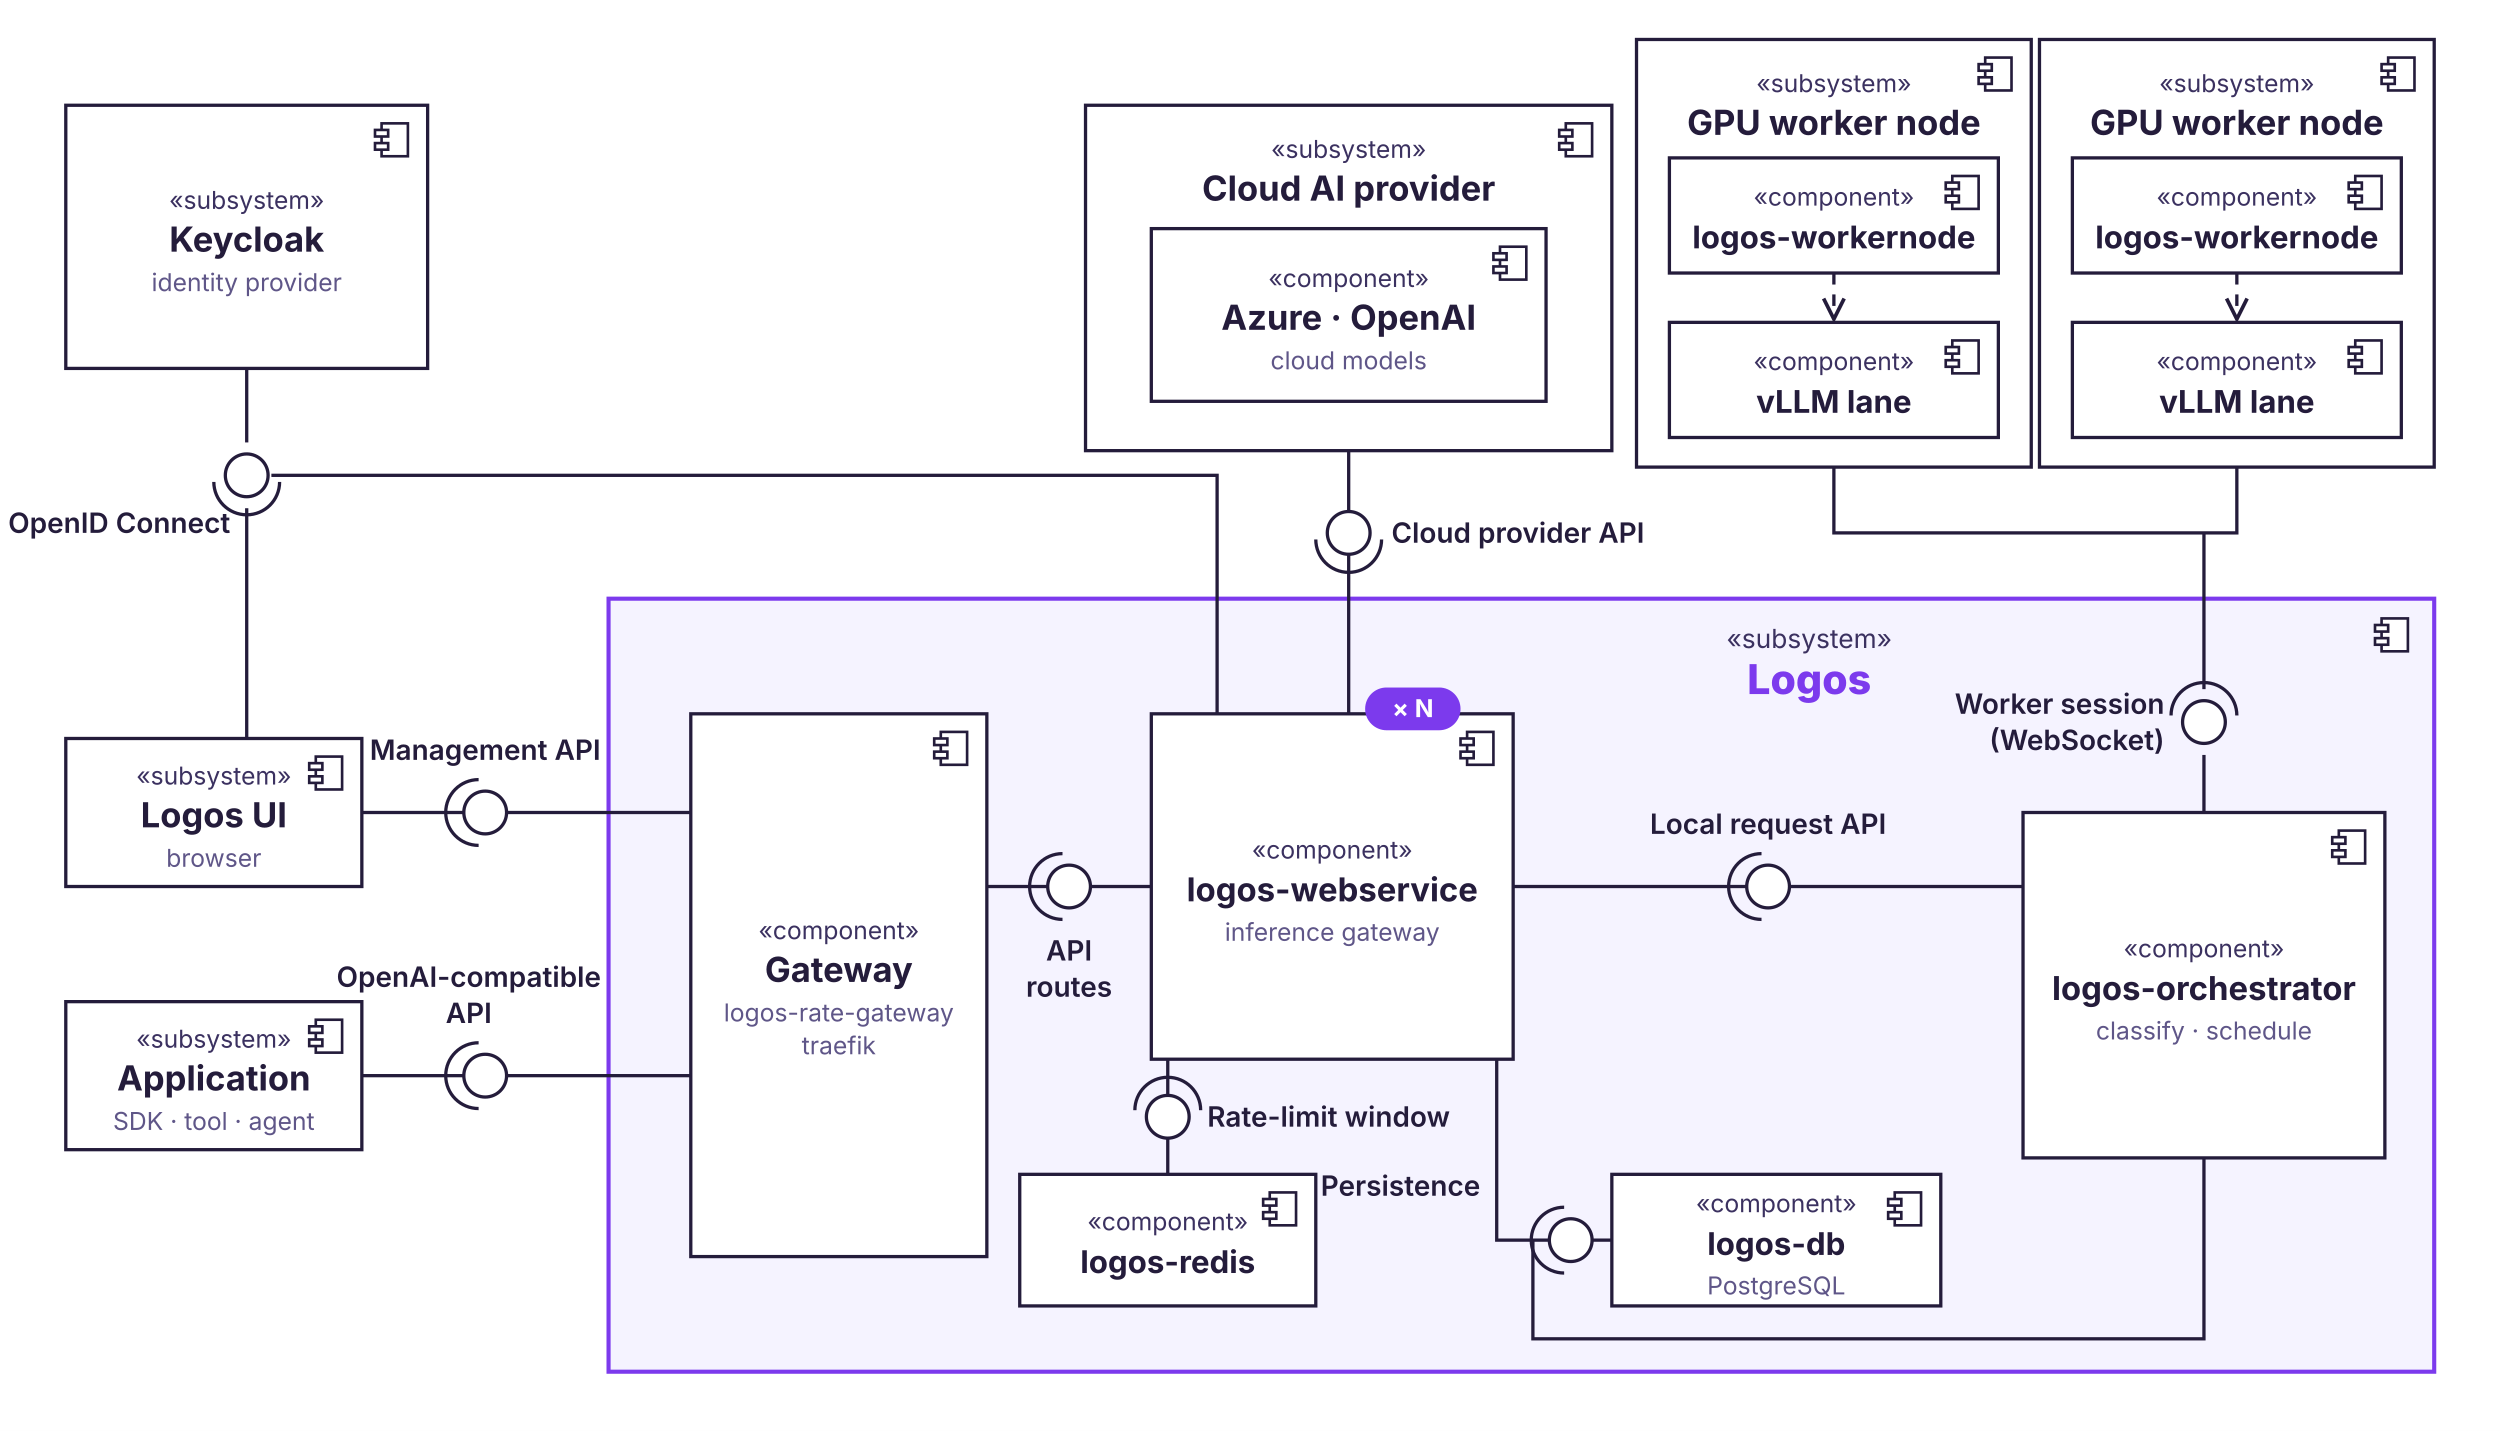
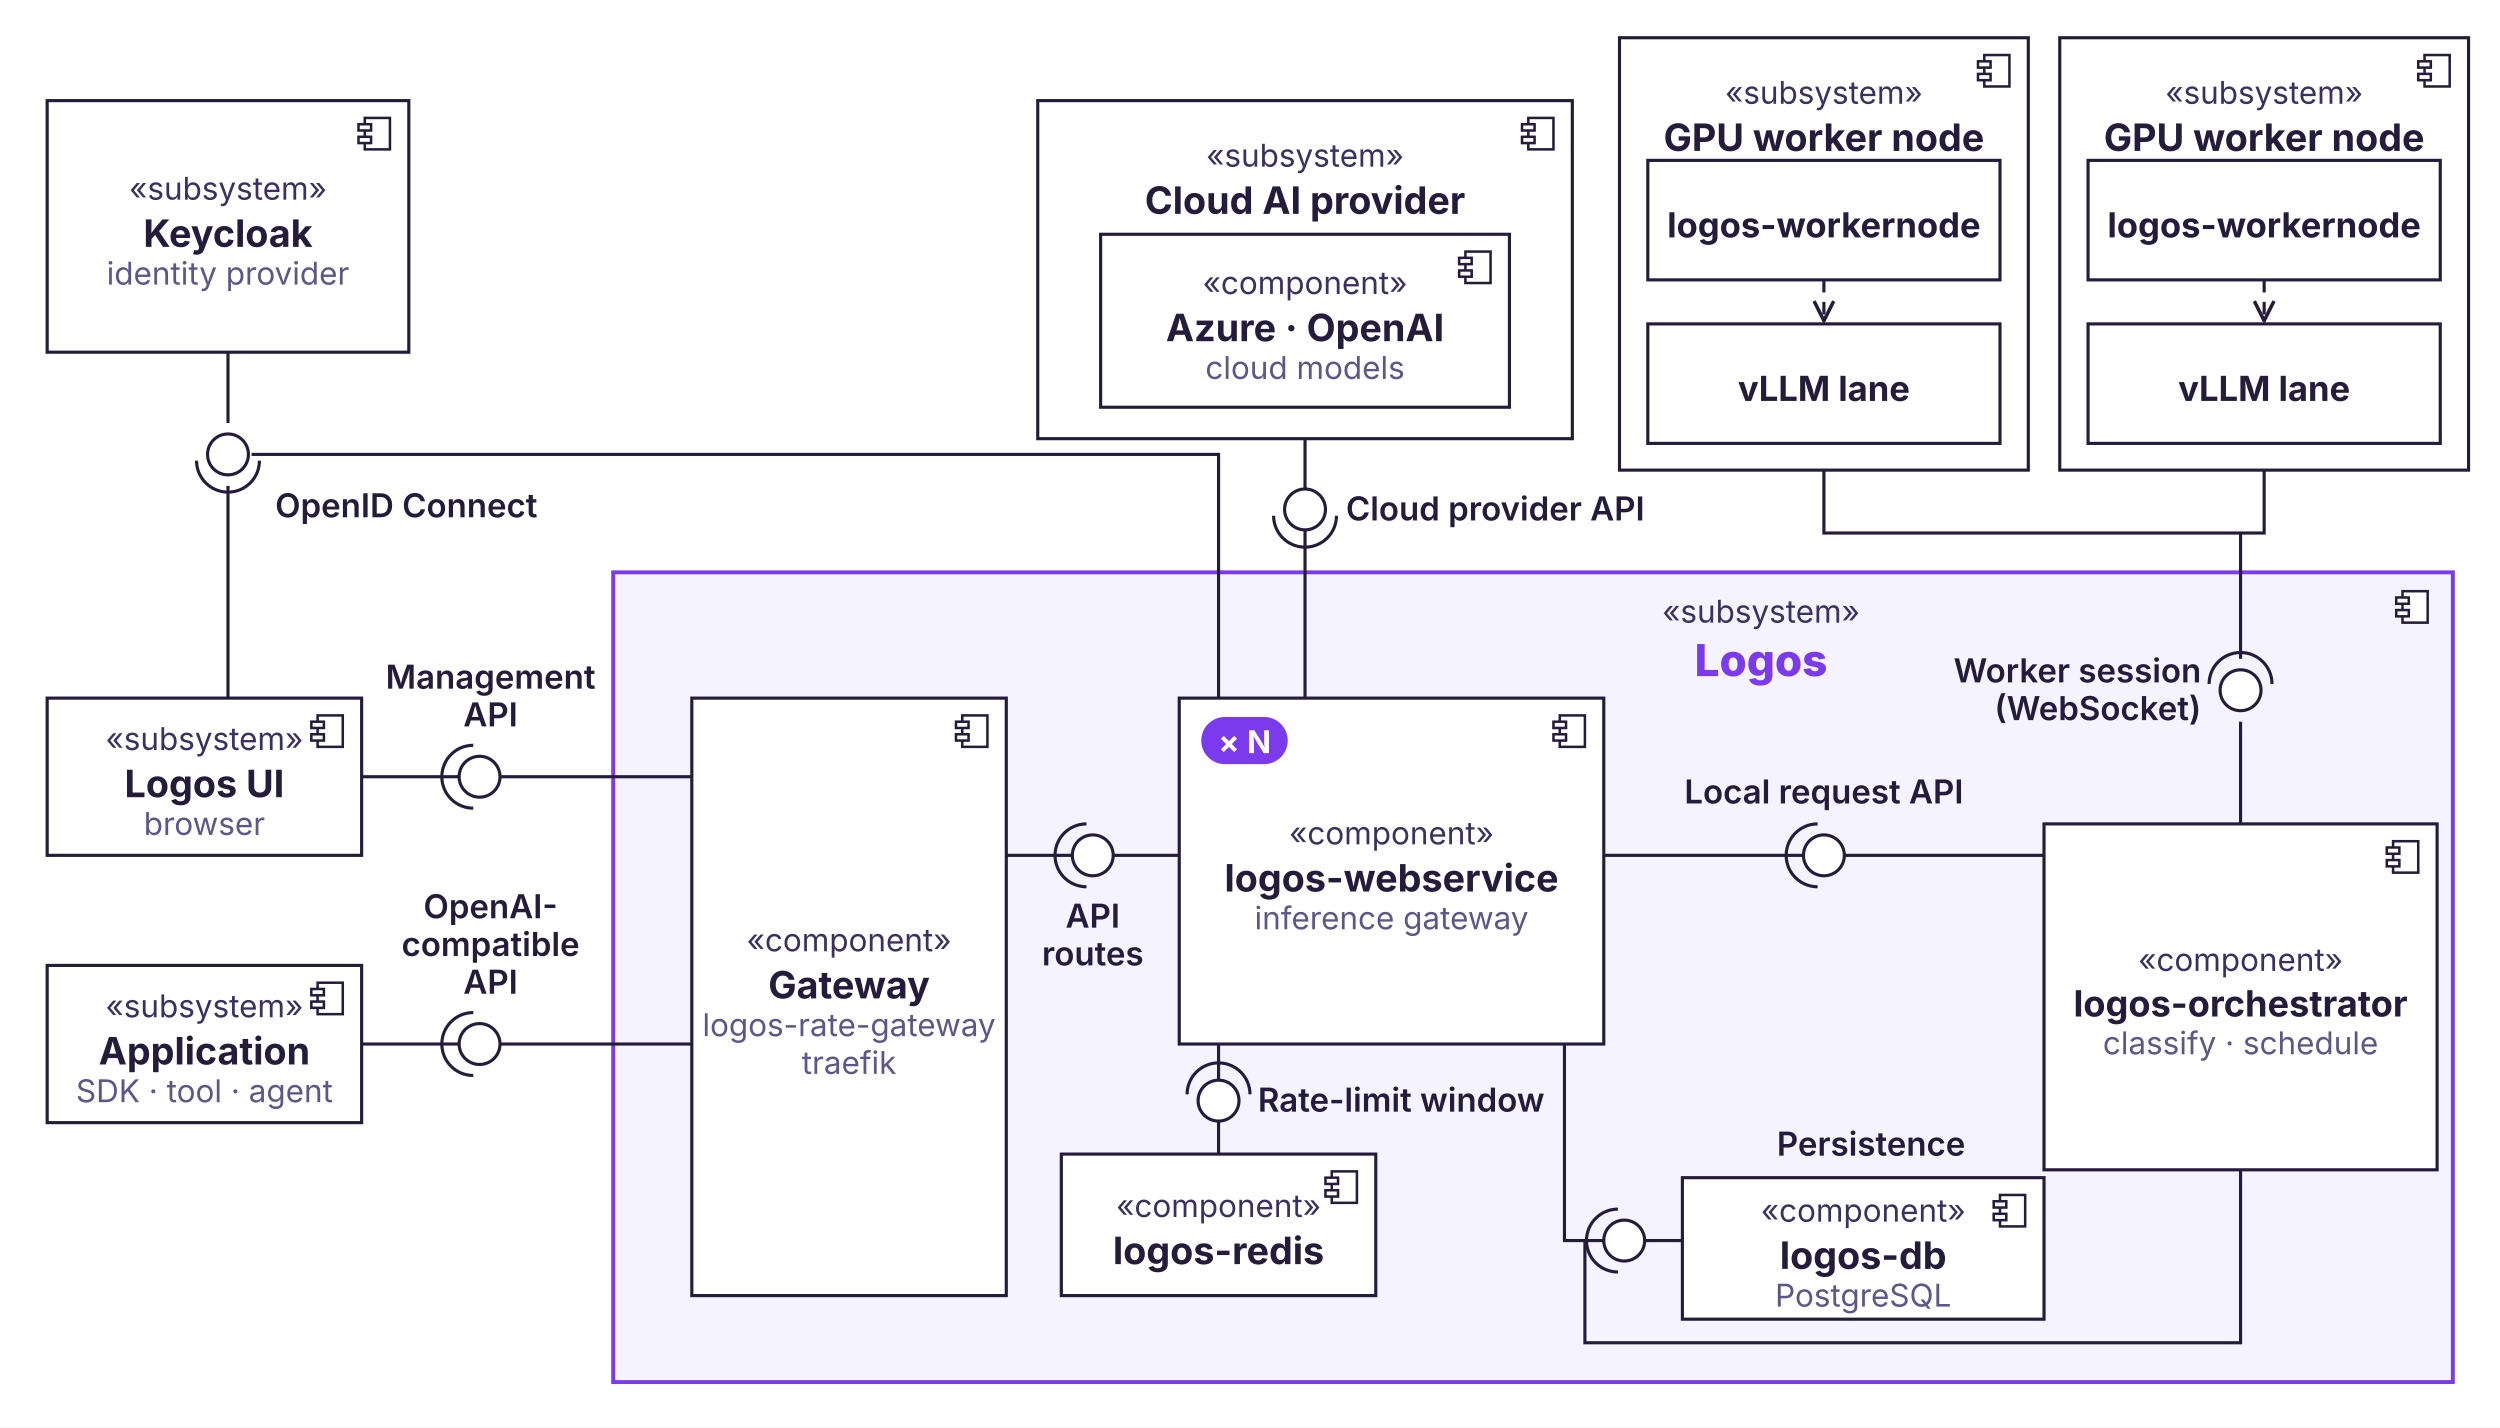
- <svg xmlns="http://www.w3.org/2000/svg" viewBox="0 0 1520 870" width="1520" height="870" font-family="Inter, -apple-system, BlinkMacSystemFont, 'Segoe UI', Helvetica, Arial, sans-serif" role="img" aria-label="UML component diagram of Logos">
-   <rect width="1520" height="870" fill="#fff" />
-   <g transform="translate(40 24)">
-     <defs>
-       <marker id="open" viewBox="0 0 12 12" refX="11" refY="6" markerUnits="userSpaceOnUse" markerWidth="15" markerHeight="15" orient="auto">
-         <path d="M 1 1 L 11 6 L 1 11" fill="none" stroke="#241c3b" stroke-width="1.8" />
-       </marker>
-     </defs>
-     <rect x="330" y="340" width="1110" height="470" fill="rgba(237,233,254,0.55)" stroke="#7c3aed" stroke-width="2.5" />
-     <g transform="translate(1404 352)" fill="#fff" stroke="#241c3b" stroke-width="1.6">
+ <svg xmlns="http://www.w3.org/2000/svg" viewBox="0 0 1590 908" width="1590" height="908" font-family="Inter, -apple-system, BlinkMacSystemFont, 'Segoe UI', Helvetica, Arial, sans-serif" role="img" aria-label="UML component diagram of Logos">
+   <rect width="1590" height="908" fill="#fff" />
+   <defs>
+     <marker id="open" viewBox="0 0 12 12" refX="11" refY="6" markerUnits="userSpaceOnUse" markerWidth="15" markerHeight="15" orient="auto">
+       <path d="M 1 1 L 11 6 L 1 11" fill="none" stroke="#241c3b" stroke-width="1.8" />
+     </marker>
+     <marker id="filled" viewBox="0 0 12 12" refX="11" refY="6" markerUnits="userSpaceOnUse" markerWidth="14" markerHeight="14" orient="auto">
+       <path d="M 1 1 L 11 6 L 1 11 Z" fill="#241c3b" />
+     </marker>
+   </defs>
+   <g transform="translate(30 24)">
+     <rect x="360" y="340" width="1170" height="515" fill="rgba(237,233,254,0.55)" stroke="#7c3aed" stroke-width="2.5" />
+     <g transform="translate(1494 352)" fill="#fff" stroke="#241c3b" stroke-width="1.6">
      <rect x="4" y="0" width="16" height="20" />
      <rect x="0" y="4" width="8" height="4" />
      <rect x="0" y="12" width="8" height="4" />
    </g>
-     <text x="1060" y="370" text-anchor="middle" font-size="16" font-weight="400" fill="#3b3160">«subsystem»</text>
-     <text x="1060" y="398" text-anchor="middle" font-size="25" font-weight="800" fill="#7c3aed">Logos</text>
-     <g fill="none" stroke="#241c3b" stroke-width="2">
-       <path d="M 180 470 H 380" />
-       <path d="M 180 630 H 380" />
-       <path d="M 110 200 V 245" />
-       <path d="M 110 285 V 425" />
-       <path d="M 125 265 H 700 V 410" />
-       <path d="M 780 250 V 287" />
-       <path d="M 780 313 V 410" />
-       <path d="M 560 515 H 660" />
-       <path d="M 880 515 H 1190" />
-       <path d="M 670 620 V 690" />
-       <path d="M 870 620 V 730 H 940" />
-       <path d="M 1300 680 V 790 H 892 V 730" />
-       <path d="M 1075 260 V 300 H 1320 V 260" />
-       <path d="M 1300 300 V 395" />
-       <path d="M 1300 435 V 470" />
-     </g>
-     <rect x="0" y="40" width="220" height="160" fill="#fff" stroke="#241c3b" stroke-width="2" />
-     <g transform="translate(188 51)" fill="#fff" stroke="#241c3b" stroke-width="1.6">
+     <text x="1090" y="372" text-anchor="middle" font-size="20" font-weight="400" fill="#3b3160">«subsystem»</text>
+     <text x="1090" y="406" text-anchor="middle" font-size="28" font-weight="800" fill="#7c3aed">Logos</text>
+     <path d="M 200 470 H 410 M 200 640 H 410" fill="none" stroke="#241c3b" stroke-width="2" />
+     <path d="M 115 200 V 245 M 115 285 V 425" fill="none" stroke="#241c3b" stroke-width="2" />
+     <path d="M 130 265 H 745 V 420" fill="none" stroke="#241c3b" stroke-width="2" />
+     <path d="M 800 255 V 287 M 800 313 V 420" fill="none" stroke="#241c3b" stroke-width="2" />
+     <path d="M 610 520 H 720" fill="none" stroke="#241c3b" stroke-width="2" />
+     <path d="M 990 520 H 1270" fill="none" stroke="#241c3b" stroke-width="2" />
+     <path d="M 745 640 V 710" fill="none" stroke="#241c3b" stroke-width="2" />
+     <path d="M 965 640 V 765 H 1040" fill="none" stroke="#241c3b" stroke-width="2" />
+     <path d="M 1395 720 V 830 H 978 V 765" fill="none" stroke="#241c3b" stroke-width="2" />
+     <path d="M 1130 275 V 315 H 1410 V 275 M 1395 315 V 395 M 1395 435 V 500" fill="none" stroke="#241c3b" stroke-width="2" />
+     <rect x="0" y="40" width="230" height="160" fill="#fff" stroke="#241c3b" stroke-width="2" />
+     <g transform="translate(198 51)" fill="#fff" stroke="#241c3b" stroke-width="1.6">
      <rect x="4" y="0" width="16" height="20" />
      <rect x="0" y="4" width="8" height="4" />
      <rect x="0" y="12" width="8" height="4" />
    </g>
-     <text x="110.0" y="103.0" text-anchor="middle" font-size="15" font-weight="400" fill="#3b3160">«subsystem»</text>
-     <text x="110.0" y="129.0" text-anchor="middle" font-size="21" font-weight="700" fill="#241c3b">Keycloak</text>
-     <text x="110.0" y="153.0" text-anchor="middle" font-size="15" font-weight="400" fill="#5f5688">identity provider</text>
-     <rect x="620" y="40" width="320" height="210" fill="#fff" stroke="#241c3b" stroke-width="2" />
-     <g transform="translate(908 51)" fill="#fff" stroke="#241c3b" stroke-width="1.6">
+     <text x="115.0" y="103.0" text-anchor="middle" font-size="20" font-weight="400" fill="#3b3160">«subsystem»</text>
+     <text x="115.0" y="133.0" text-anchor="middle" font-size="24" font-weight="700" fill="#241c3b">Keycloak</text>
+     <text x="115.0" y="157.0" text-anchor="middle" font-size="20" font-weight="400" fill="#5f5688">identity provider</text>
+     <rect x="630" y="40" width="340" height="215" fill="#fff" stroke="#241c3b" stroke-width="2" />
+     <g transform="translate(938 51)" fill="#fff" stroke="#241c3b" stroke-width="1.6">
      <rect x="4" y="0" width="16" height="20" />
      <rect x="0" y="4" width="8" height="4" />
      <rect x="0" y="12" width="8" height="4" />
    </g>
-     <text x="780.0" y="72" text-anchor="middle" font-size="15" font-weight="400" fill="#3b3160">«subsystem»</text>
-     <text x="780.0" y="98" text-anchor="middle" font-size="21" font-weight="700" fill="#241c3b">Cloud AI provider</text>
-     <rect x="660" y="115" width="240" height="105" fill="#fff" stroke="#241c3b" stroke-width="2" />
-     <g transform="translate(868 126)" fill="#fff" stroke="#241c3b" stroke-width="1.6">
+     <text x="800.0" y="82" text-anchor="middle" font-size="20" font-weight="400" fill="#3b3160">«subsystem»</text>
+     <text x="800.0" y="112" text-anchor="middle" font-size="24" font-weight="700" fill="#241c3b">Cloud AI provider</text>
+     <rect x="670" y="125" width="260" height="110" fill="#fff" stroke="#241c3b" stroke-width="2" />
+     <g transform="translate(898 136)" fill="#fff" stroke="#241c3b" stroke-width="1.6">
      <rect x="4" y="0" width="16" height="20" />
      <rect x="0" y="4" width="8" height="4" />
      <rect x="0" y="12" width="8" height="4" />
    </g>
-     <text x="780.0" y="150.5" text-anchor="middle" font-size="15" font-weight="400" fill="#3b3160">«component»</text>
-     <text x="780.0" y="176.5" text-anchor="middle" font-size="21" font-weight="700" fill="#241c3b">Azure · OpenAI</text>
-     <text x="780.0" y="200.5" text-anchor="middle" font-size="15" font-weight="400" fill="#5f5688">cloud models</text>
-     <rect x="955" y="0" width="240" height="260" fill="#fff" stroke="#241c3b" stroke-width="2" />
-     <g transform="translate(1163 11)" fill="#fff" stroke="#241c3b" stroke-width="1.6">
+     <text x="800.0" y="163.0" text-anchor="middle" font-size="20" font-weight="400" fill="#3b3160">«component»</text>
+     <text x="800.0" y="193.0" text-anchor="middle" font-size="24" font-weight="700" fill="#241c3b">Azure · OpenAI</text>
+     <text x="800.0" y="217.0" text-anchor="middle" font-size="20" font-weight="400" fill="#5f5688">cloud models</text>
+     <rect x="1000" y="0" width="260" height="275" fill="#fff" stroke="#241c3b" stroke-width="2" />
+     <g transform="translate(1228 11)" fill="#fff" stroke="#241c3b" stroke-width="1.6">
      <rect x="4" y="0" width="16" height="20" />
      <rect x="0" y="4" width="8" height="4" />
      <rect x="0" y="12" width="8" height="4" />
    </g>
-     <text x="1075.0" y="32" text-anchor="middle" font-size="15" font-weight="400" fill="#3b3160">«subsystem»</text>
-     <text x="1075.0" y="58" text-anchor="middle" font-size="21" font-weight="700" fill="#241c3b">GPU worker node</text>
-     <rect x="975" y="72" width="200" height="70" fill="#fff" stroke="#241c3b" stroke-width="2" />
-     <g transform="translate(1143 83)" fill="#fff" stroke="#241c3b" stroke-width="1.6">
+     <text x="1130.0" y="42" text-anchor="middle" font-size="20" font-weight="400" fill="#3b3160">«subsystem»</text>
+     <text x="1130.0" y="72" text-anchor="middle" font-size="24" font-weight="700" fill="#241c3b">GPU worker node</text>
+     <rect x="1018" y="78" width="224" height="76" fill="#fff" stroke="#241c3b" stroke-width="2" />
+     <text x="1130.0" y="127.0" text-anchor="middle" font-size="22" font-weight="700" fill="#241c3b">logos-workernode</text>
+     <rect x="1018" y="182" width="224" height="76" fill="#fff" stroke="#241c3b" stroke-width="2" />
+     <text x="1130.0" y="231.0" text-anchor="middle" font-size="22" font-weight="700" fill="#241c3b">vLLM lane</text>
+     <path d="M 1130 154 V 180" fill="none" stroke="#241c3b" stroke-width="2" stroke-dasharray="8 6" marker-end="url(#open)" />
+     <rect x="1280" y="0" width="260" height="275" fill="#fff" stroke="#241c3b" stroke-width="2" />
+     <g transform="translate(1508 11)" fill="#fff" stroke="#241c3b" stroke-width="1.6">
      <rect x="4" y="0" width="16" height="20" />
      <rect x="0" y="4" width="8" height="4" />
      <rect x="0" y="12" width="8" height="4" />
    </g>
-     <text x="1075.0" y="101.0" text-anchor="middle" font-size="15" font-weight="400" fill="#3b3160">«component»</text>
-     <text x="1075.0" y="127.0" text-anchor="middle" font-size="19" font-weight="700" fill="#241c3b">logos-workernode</text>
-     <rect x="975" y="172" width="200" height="70" fill="#fff" stroke="#241c3b" stroke-width="2" />
-     <g transform="translate(1143 183)" fill="#fff" stroke="#241c3b" stroke-width="1.6">
+     <text x="1410.0" y="42" text-anchor="middle" font-size="20" font-weight="400" fill="#3b3160">«subsystem»</text>
+     <text x="1410.0" y="72" text-anchor="middle" font-size="24" font-weight="700" fill="#241c3b">GPU worker node</text>
+     <rect x="1298" y="78" width="224" height="76" fill="#fff" stroke="#241c3b" stroke-width="2" />
+     <text x="1410.0" y="127.0" text-anchor="middle" font-size="22" font-weight="700" fill="#241c3b">logos-workernode</text>
+     <rect x="1298" y="182" width="224" height="76" fill="#fff" stroke="#241c3b" stroke-width="2" />
+     <text x="1410.0" y="231.0" text-anchor="middle" font-size="22" font-weight="700" fill="#241c3b">vLLM lane</text>
+     <path d="M 1410 154 V 180" fill="none" stroke="#241c3b" stroke-width="2" stroke-dasharray="8 6" marker-end="url(#open)" />
+     <rect x="0" y="420" width="200" height="100" fill="#fff" stroke="#241c3b" stroke-width="2" />
+     <g transform="translate(168 431)" fill="#fff" stroke="#241c3b" stroke-width="1.6">
      <rect x="4" y="0" width="16" height="20" />
      <rect x="0" y="4" width="8" height="4" />
      <rect x="0" y="12" width="8" height="4" />
    </g>
-     <text x="1075.0" y="201.0" text-anchor="middle" font-size="15" font-weight="400" fill="#3b3160">«component»</text>
-     <text x="1075.0" y="227.0" text-anchor="middle" font-size="19" font-weight="700" fill="#241c3b">vLLM lane</text>
-     <path d="M 1075 142 V 170" stroke="#241c3b" stroke-width="2" stroke-dasharray="7 6" marker-end="url(#open)" fill="none" />
-     <rect x="1200" y="0" width="240" height="260" fill="#fff" stroke="#241c3b" stroke-width="2" />
-     <g transform="translate(1408 11)" fill="#fff" stroke="#241c3b" stroke-width="1.6">
+     <text x="100.0" y="453.0" text-anchor="middle" font-size="20" font-weight="400" fill="#3b3160">«subsystem»</text>
+     <text x="100.0" y="483.0" text-anchor="middle" font-size="24" font-weight="700" fill="#241c3b">Logos UI</text>
+     <text x="100.0" y="507.0" text-anchor="middle" font-size="20" font-weight="400" fill="#5f5688">browser</text>
+     <rect x="0" y="590" width="200" height="100" fill="#fff" stroke="#241c3b" stroke-width="2" />
+     <g transform="translate(168 601)" fill="#fff" stroke="#241c3b" stroke-width="1.6">
      <rect x="4" y="0" width="16" height="20" />
      <rect x="0" y="4" width="8" height="4" />
      <rect x="0" y="12" width="8" height="4" />
    </g>
-     <text x="1320.0" y="32" text-anchor="middle" font-size="15" font-weight="400" fill="#3b3160">«subsystem»</text>
-     <text x="1320.0" y="58" text-anchor="middle" font-size="21" font-weight="700" fill="#241c3b">GPU worker node</text>
-     <rect x="1220" y="72" width="200" height="70" fill="#fff" stroke="#241c3b" stroke-width="2" />
-     <g transform="translate(1388 83)" fill="#fff" stroke="#241c3b" stroke-width="1.6">
+     <text x="100.0" y="623.0" text-anchor="middle" font-size="20" font-weight="400" fill="#3b3160">«subsystem»</text>
+     <text x="100.0" y="653.0" text-anchor="middle" font-size="24" font-weight="700" fill="#241c3b">Application</text>
+     <text x="100.0" y="677.0" text-anchor="middle" font-size="20" font-weight="400" fill="#5f5688">SDK · tool · agent</text>
+     <rect x="410" y="420" width="200" height="380" fill="#fff" stroke="#241c3b" stroke-width="2" />
+     <g transform="translate(578 431)" fill="#fff" stroke="#241c3b" stroke-width="1.6">
      <rect x="4" y="0" width="16" height="20" />
      <rect x="0" y="4" width="8" height="4" />
      <rect x="0" y="12" width="8" height="4" />
    </g>
-     <text x="1320.0" y="101.0" text-anchor="middle" font-size="15" font-weight="400" fill="#3b3160">«component»</text>
-     <text x="1320.0" y="127.0" text-anchor="middle" font-size="19" font-weight="700" fill="#241c3b">logos-workernode</text>
-     <rect x="1220" y="172" width="200" height="70" fill="#fff" stroke="#241c3b" stroke-width="2" />
-     <g transform="translate(1388 183)" fill="#fff" stroke="#241c3b" stroke-width="1.6">
+     <text x="510.0" y="581.0" text-anchor="middle" font-size="20" font-weight="400" fill="#3b3160">«component»</text>
+     <text x="510.0" y="611.0" text-anchor="middle" font-size="24" font-weight="700" fill="#241c3b">Gateway</text>
+     <text x="510.0" y="635.0" text-anchor="middle" font-size="20" font-weight="400" fill="#5f5688">logos-rate-gateway</text>
+     <text x="510.0" y="659.0" text-anchor="middle" font-size="20" font-weight="400" fill="#5f5688">traefik</text>
+     <rect x="720" y="420" width="270" height="220" fill="#fff" stroke="#241c3b" stroke-width="2" />
+     <g transform="translate(958 431)" fill="#fff" stroke="#241c3b" stroke-width="1.6">
      <rect x="4" y="0" width="16" height="20" />
      <rect x="0" y="4" width="8" height="4" />
      <rect x="0" y="12" width="8" height="4" />
    </g>
-     <text x="1320.0" y="201.0" text-anchor="middle" font-size="15" font-weight="400" fill="#3b3160">«component»</text>
-     <text x="1320.0" y="227.0" text-anchor="middle" font-size="19" font-weight="700" fill="#241c3b">vLLM lane</text>
-     <path d="M 1320 142 V 170" stroke="#241c3b" stroke-width="2" stroke-dasharray="7 6" marker-end="url(#open)" fill="none" />
-     <rect x="0" y="425" width="180" height="90" fill="#fff" stroke="#241c3b" stroke-width="2" />
-     <g transform="translate(148 436)" fill="#fff" stroke="#241c3b" stroke-width="1.6">
+     <text x="855.0" y="513.0" text-anchor="middle" font-size="20" font-weight="400" fill="#3b3160">«component»</text>
+     <text x="855.0" y="543.0" text-anchor="middle" font-size="24" font-weight="700" fill="#241c3b">logos-webservice</text>
+     <text x="855.0" y="567.0" text-anchor="middle" font-size="20" font-weight="400" fill="#5f5688">inference gateway</text>
+     <rect x="734" y="432" width="55" height="30" rx="15.0" fill="#7c3aed" />
+     <text x="761.6" y="455" text-anchor="middle" font-size="20" font-weight="700" fill="#fff">× N</text>
+     <rect x="1270" y="500" width="250" height="220" fill="#fff" stroke="#241c3b" stroke-width="2" />
+     <g transform="translate(1488 511)" fill="#fff" stroke="#241c3b" stroke-width="1.6">
      <rect x="4" y="0" width="16" height="20" />
      <rect x="0" y="4" width="8" height="4" />
      <rect x="0" y="12" width="8" height="4" />
    </g>
-     <text x="90.0" y="453.0" text-anchor="middle" font-size="15" font-weight="400" fill="#3b3160">«subsystem»</text>
-     <text x="90.0" y="479.0" text-anchor="middle" font-size="21" font-weight="700" fill="#241c3b">Logos UI</text>
-     <text x="90.0" y="503.0" text-anchor="middle" font-size="15" font-weight="400" fill="#5f5688">browser</text>
-     <rect x="0" y="585" width="180" height="90" fill="#fff" stroke="#241c3b" stroke-width="2" />
-     <g transform="translate(148 596)" fill="#fff" stroke="#241c3b" stroke-width="1.6">
+     <text x="1395.0" y="593.5" text-anchor="middle" font-size="20" font-weight="400" fill="#3b3160">«component»</text>
+     <text x="1395.0" y="622.5" text-anchor="middle" font-size="23" font-weight="700" fill="#241c3b">logos-orchestrator</text>
+     <text x="1395.0" y="646.5" text-anchor="middle" font-size="20" font-weight="400" fill="#5f5688">classify · schedule</text>
+     <rect x="645" y="710" width="200" height="90" fill="#fff" stroke="#241c3b" stroke-width="2" />
+     <g transform="translate(813 721)" fill="#fff" stroke="#241c3b" stroke-width="1.6">
      <rect x="4" y="0" width="16" height="20" />
      <rect x="0" y="4" width="8" height="4" />
      <rect x="0" y="12" width="8" height="4" />
    </g>
-     <text x="90.0" y="613.0" text-anchor="middle" font-size="15" font-weight="400" fill="#3b3160">«subsystem»</text>
-     <text x="90.0" y="639.0" text-anchor="middle" font-size="21" font-weight="700" fill="#241c3b">Application</text>
-     <text x="90.0" y="663.0" text-anchor="middle" font-size="15" font-weight="400" fill="#5f5688">SDK · tool · agent</text>
-     <rect x="380" y="410" width="180" height="330" fill="#fff" stroke="#241c3b" stroke-width="2" />
-     <g transform="translate(528 421)" fill="#fff" stroke="#241c3b" stroke-width="1.6">
+     <text x="745.0" y="750.0" text-anchor="middle" font-size="20" font-weight="400" fill="#3b3160">«component»</text>
+     <text x="745.0" y="780.0" text-anchor="middle" font-size="24" font-weight="700" fill="#241c3b">logos-redis</text>
+     <rect x="1040" y="725" width="230" height="90" fill="#fff" stroke="#241c3b" stroke-width="2" />
+     <g transform="translate(1238 736)" fill="#fff" stroke="#241c3b" stroke-width="1.6">
      <rect x="4" y="0" width="16" height="20" />
      <rect x="0" y="4" width="8" height="4" />
      <rect x="0" y="12" width="8" height="4" />
    </g>
-     <text x="470.0" y="547.0" text-anchor="middle" font-size="15" font-weight="400" fill="#3b3160">«component»</text>
-     <text x="470.0" y="573.0" text-anchor="middle" font-size="21" font-weight="700" fill="#241c3b">Gateway</text>
-     <text x="470.0" y="597.0" text-anchor="middle" font-size="15" font-weight="400" fill="#5f5688">logos-rate-gateway</text>
-     <text x="470.0" y="617.0" text-anchor="middle" font-size="15" font-weight="400" fill="#5f5688">traefik</text>
-     <rect x="660" y="410" width="220" height="210" fill="#fff" stroke="#241c3b" stroke-width="2" />
-     <g transform="translate(848 421)" fill="#fff" stroke="#241c3b" stroke-width="1.6">
-       <rect x="4" y="0" width="16" height="20" />
-       <rect x="0" y="4" width="8" height="4" />
-       <rect x="0" y="12" width="8" height="4" />
-     </g>
-     <text x="770.0" y="498.0" text-anchor="middle" font-size="15" font-weight="400" fill="#3b3160">«component»</text>
-     <text x="770.0" y="524.0" text-anchor="middle" font-size="20" font-weight="700" fill="#241c3b">logos-webservice</text>
-     <text x="770.0" y="548.0" text-anchor="middle" font-size="15" font-weight="400" fill="#5f5688">inference gateway</text>
-     <rect x="790" y="394" width="58" height="26" rx="13" fill="#7c3aed" />
-     <text x="819" y="412" text-anchor="middle" font-size="15" font-weight="700" fill="#fff">× N</text>
-     <rect x="1190" y="470" width="220" height="210" fill="#fff" stroke="#241c3b" stroke-width="2" />
-     <g transform="translate(1378 481)" fill="#fff" stroke="#241c3b" stroke-width="1.6">
-       <rect x="4" y="0" width="16" height="20" />
-       <rect x="0" y="4" width="8" height="4" />
-       <rect x="0" y="12" width="8" height="4" />
-     </g>
-     <text x="1300.0" y="558.0" text-anchor="middle" font-size="15" font-weight="400" fill="#3b3160">«component»</text>
-     <text x="1300.0" y="584.0" text-anchor="middle" font-size="20" font-weight="700" fill="#241c3b">logos-orchestrator</text>
-     <text x="1300.0" y="608.0" text-anchor="middle" font-size="15" font-weight="400" fill="#5f5688">classify · schedule</text>
-     <rect x="580" y="690" width="180" height="80" fill="#fff" stroke="#241c3b" stroke-width="2" />
-     <g transform="translate(728 701)" fill="#fff" stroke="#241c3b" stroke-width="1.6">
-       <rect x="4" y="0" width="16" height="20" />
-       <rect x="0" y="4" width="8" height="4" />
-       <rect x="0" y="12" width="8" height="4" />
-     </g>
-     <text x="670.0" y="724.0" text-anchor="middle" font-size="15" font-weight="400" fill="#3b3160">«component»</text>
-     <text x="670.0" y="750.0" text-anchor="middle" font-size="19" font-weight="700" fill="#241c3b">logos-redis</text>
-     <rect x="940" y="690" width="200" height="80" fill="#fff" stroke="#241c3b" stroke-width="2" />
-     <g transform="translate(1108 701)" fill="#fff" stroke="#241c3b" stroke-width="1.6">
-       <rect x="4" y="0" width="16" height="20" />
-       <rect x="0" y="4" width="8" height="4" />
-       <rect x="0" y="12" width="8" height="4" />
-     </g>
-     <text x="1040.0" y="713.0" text-anchor="middle" font-size="15" font-weight="400" fill="#3b3160">«component»</text>
-     <text x="1040.0" y="739.0" text-anchor="middle" font-size="19" font-weight="700" fill="#241c3b">logos-db</text>
-     <text x="1040.0" y="763.0" text-anchor="middle" font-size="15" font-weight="400" fill="#5f5688">PostgreSQL</text>
-     <circle cx="255" cy="470" r="13" fill="#fff" stroke="#241c3b" stroke-width="2" />
-     <path d="M 251 450 A 20 20 0 0 0 251 490" fill="none" stroke="#241c3b" stroke-width="2" />
-     <text x="255" y="438" text-anchor="middle" font-size="17" font-weight="600" fill="#241c3b">Management API</text>
-     <circle cx="255" cy="630" r="13" fill="#fff" stroke="#241c3b" stroke-width="2" />
-     <path d="M 251 610 A 20 20 0 0 0 251 650" fill="none" stroke="#241c3b" stroke-width="2" />
-     <text x="245" y="576" text-anchor="middle" font-size="17" font-weight="600" fill="#241c3b">OpenAI-compatible</text>
-     <text x="245" y="598" text-anchor="middle" font-size="17" font-weight="600" fill="#241c3b">API</text>
-     <circle cx="110" cy="265" r="13" fill="#fff" stroke="#241c3b" stroke-width="2" />
-     <path d="M 90 269 A 20 20 0 0 0 130 269" fill="none" stroke="#241c3b" stroke-width="2" />
-     <text x="100" y="300" text-anchor="end" font-size="17" font-weight="600" fill="#241c3b">OpenID Connect</text>
-     <circle cx="780" cy="300" r="13" fill="#fff" stroke="#241c3b" stroke-width="2" />
-     <path d="M 760 304 A 20 20 0 0 0 800 304" fill="none" stroke="#241c3b" stroke-width="2" />
-     <text x="806" y="306" text-anchor="start" font-size="17" font-weight="600" fill="#241c3b">Cloud provider API</text>
-     <circle cx="610" cy="515" r="13" fill="#fff" stroke="#241c3b" stroke-width="2" />
-     <path d="M 606 495 A 20 20 0 0 0 606 535" fill="none" stroke="#241c3b" stroke-width="2" />
-     <text x="610" y="560" text-anchor="middle" font-size="17" font-weight="600" fill="#241c3b">API</text>
-     <text x="610" y="582" text-anchor="middle" font-size="17" font-weight="600" fill="#241c3b">routes</text>
-     <circle cx="1035" cy="515" r="13" fill="#fff" stroke="#241c3b" stroke-width="2" />
-     <path d="M 1031 495 A 20 20 0 0 0 1031 535" fill="none" stroke="#241c3b" stroke-width="2" />
-     <text x="1035" y="483" text-anchor="middle" font-size="17" font-weight="600" fill="#241c3b">Local request API</text>
-     <circle cx="670" cy="655" r="13" fill="#fff" stroke="#241c3b" stroke-width="2" />
-     <path d="M 650 651 A 20 20 0 0 1 690 651" fill="none" stroke="#241c3b" stroke-width="2" />
-     <text x="694" y="661" text-anchor="start" font-size="17" font-weight="600" fill="#241c3b">Rate-limit window</text>
-     <circle cx="915" cy="730" r="13" fill="#fff" stroke="#241c3b" stroke-width="2" />
-     <path d="M 911 710 A 20 20 0 0 0 911 750" fill="none" stroke="#241c3b" stroke-width="2" />
-     <text x="860" y="703" text-anchor="end" font-size="17" font-weight="600" fill="#241c3b">Persistence</text>
-     <circle cx="1300" cy="415" r="13" fill="#fff" stroke="#241c3b" stroke-width="2" />
-     <path d="M 1280 411 A 20 20 0 0 1 1320 411" fill="none" stroke="#241c3b" stroke-width="2" />
-     <text x="1276" y="410" text-anchor="end" font-size="17" font-weight="600" fill="#241c3b">Worker session</text>
-     <text x="1276" y="432" text-anchor="end" font-size="17" font-weight="600" fill="#241c3b">(WebSocket)</text>
+     <text x="1155.0" y="753.0" text-anchor="middle" font-size="20" font-weight="400" fill="#3b3160">«component»</text>
+     <text x="1155.0" y="783.0" text-anchor="middle" font-size="24" font-weight="700" fill="#241c3b">logos-db</text>
+     <text x="1155.0" y="807.0" text-anchor="middle" font-size="20" font-weight="400" fill="#5f5688">PostgreSQL</text>
+     <circle cx="275" cy="470" r="13" fill="#fff" stroke="#241c3b" stroke-width="2" />
+     <path d="M 271 450 A 20 20 0 0 0 271 490" fill="none" stroke="#241c3b" stroke-width="2" />
+     <text x="282" y="414" text-anchor="middle" font-size="21" font-weight="600" fill="#241c3b">Management</text>
+     <text x="282" y="438" text-anchor="middle" font-size="21" font-weight="600" fill="#241c3b">API</text>
+     <circle cx="275" cy="640" r="13" fill="#fff" stroke="#241c3b" stroke-width="2" />
+     <path d="M 271 620 A 20 20 0 0 0 271 660" fill="none" stroke="#241c3b" stroke-width="2" />
+     <text x="282" y="560" text-anchor="middle" font-size="21" font-weight="600" fill="#241c3b">OpenAI-</text>
+     <text x="282" y="584" text-anchor="middle" font-size="21" font-weight="600" fill="#241c3b">compatible</text>
+     <text x="282" y="608" text-anchor="middle" font-size="21" font-weight="600" fill="#241c3b">API</text>
+     <circle cx="115" cy="265" r="13" fill="#fff" stroke="#241c3b" stroke-width="2" />
+     <path d="M 95 269 A 20 20 0 0 0 135 269" fill="none" stroke="#241c3b" stroke-width="2" />
+     <text x="145" y="305" text-anchor="start" font-size="21" font-weight="600" fill="#241c3b">OpenID Connect</text>
+     <circle cx="800" cy="300" r="13" fill="#fff" stroke="#241c3b" stroke-width="2" />
+     <path d="M 780 304 A 20 20 0 0 0 820 304" fill="none" stroke="#241c3b" stroke-width="2" />
+     <text x="826" y="307" text-anchor="start" font-size="21" font-weight="600" fill="#241c3b">Cloud provider API</text>
+     <circle cx="665" cy="520" r="13" fill="#fff" stroke="#241c3b" stroke-width="2" />
+     <path d="M 661 500 A 20 20 0 0 0 661 540" fill="none" stroke="#241c3b" stroke-width="2" />
+     <text x="665" y="566" text-anchor="middle" font-size="21" font-weight="600" fill="#241c3b">API</text>
+     <text x="665" y="590" text-anchor="middle" font-size="21" font-weight="600" fill="#241c3b">routes</text>
+     <circle cx="1130" cy="520" r="13" fill="#fff" stroke="#241c3b" stroke-width="2" />
+     <path d="M 1126 500 A 20 20 0 0 0 1126 540" fill="none" stroke="#241c3b" stroke-width="2" />
+     <text x="1130" y="487" text-anchor="middle" font-size="21" font-weight="600" fill="#241c3b">Local request API</text>
+     <circle cx="745" cy="676" r="13" fill="#fff" stroke="#241c3b" stroke-width="2" />
+     <path d="M 725 672 A 20 20 0 0 1 765 672" fill="none" stroke="#241c3b" stroke-width="2" />
+     <text x="770" y="683" text-anchor="start" font-size="21" font-weight="600" fill="#241c3b">Rate-limit window</text>
+     <circle cx="1003" cy="765" r="13" fill="#fff" stroke="#241c3b" stroke-width="2" />
+     <path d="M 999 745 A 20 20 0 0 0 999 785" fill="none" stroke="#241c3b" stroke-width="2" />
+     <text x="1160" y="711" text-anchor="middle" font-size="21" font-weight="600" fill="#241c3b">Persistence</text>
+     <circle cx="1395" cy="415" r="13" fill="#fff" stroke="#241c3b" stroke-width="2" />
+     <path d="M 1375 411 A 20 20 0 0 1 1415 411" fill="none" stroke="#241c3b" stroke-width="2" />
+     <text x="1370" y="410" text-anchor="end" font-size="21" font-weight="600" fill="#241c3b">Worker session</text>
+     <text x="1370" y="434" text-anchor="end" font-size="21" font-weight="600" fill="#241c3b">(WebSocket)</text>
  </g>
</svg>
